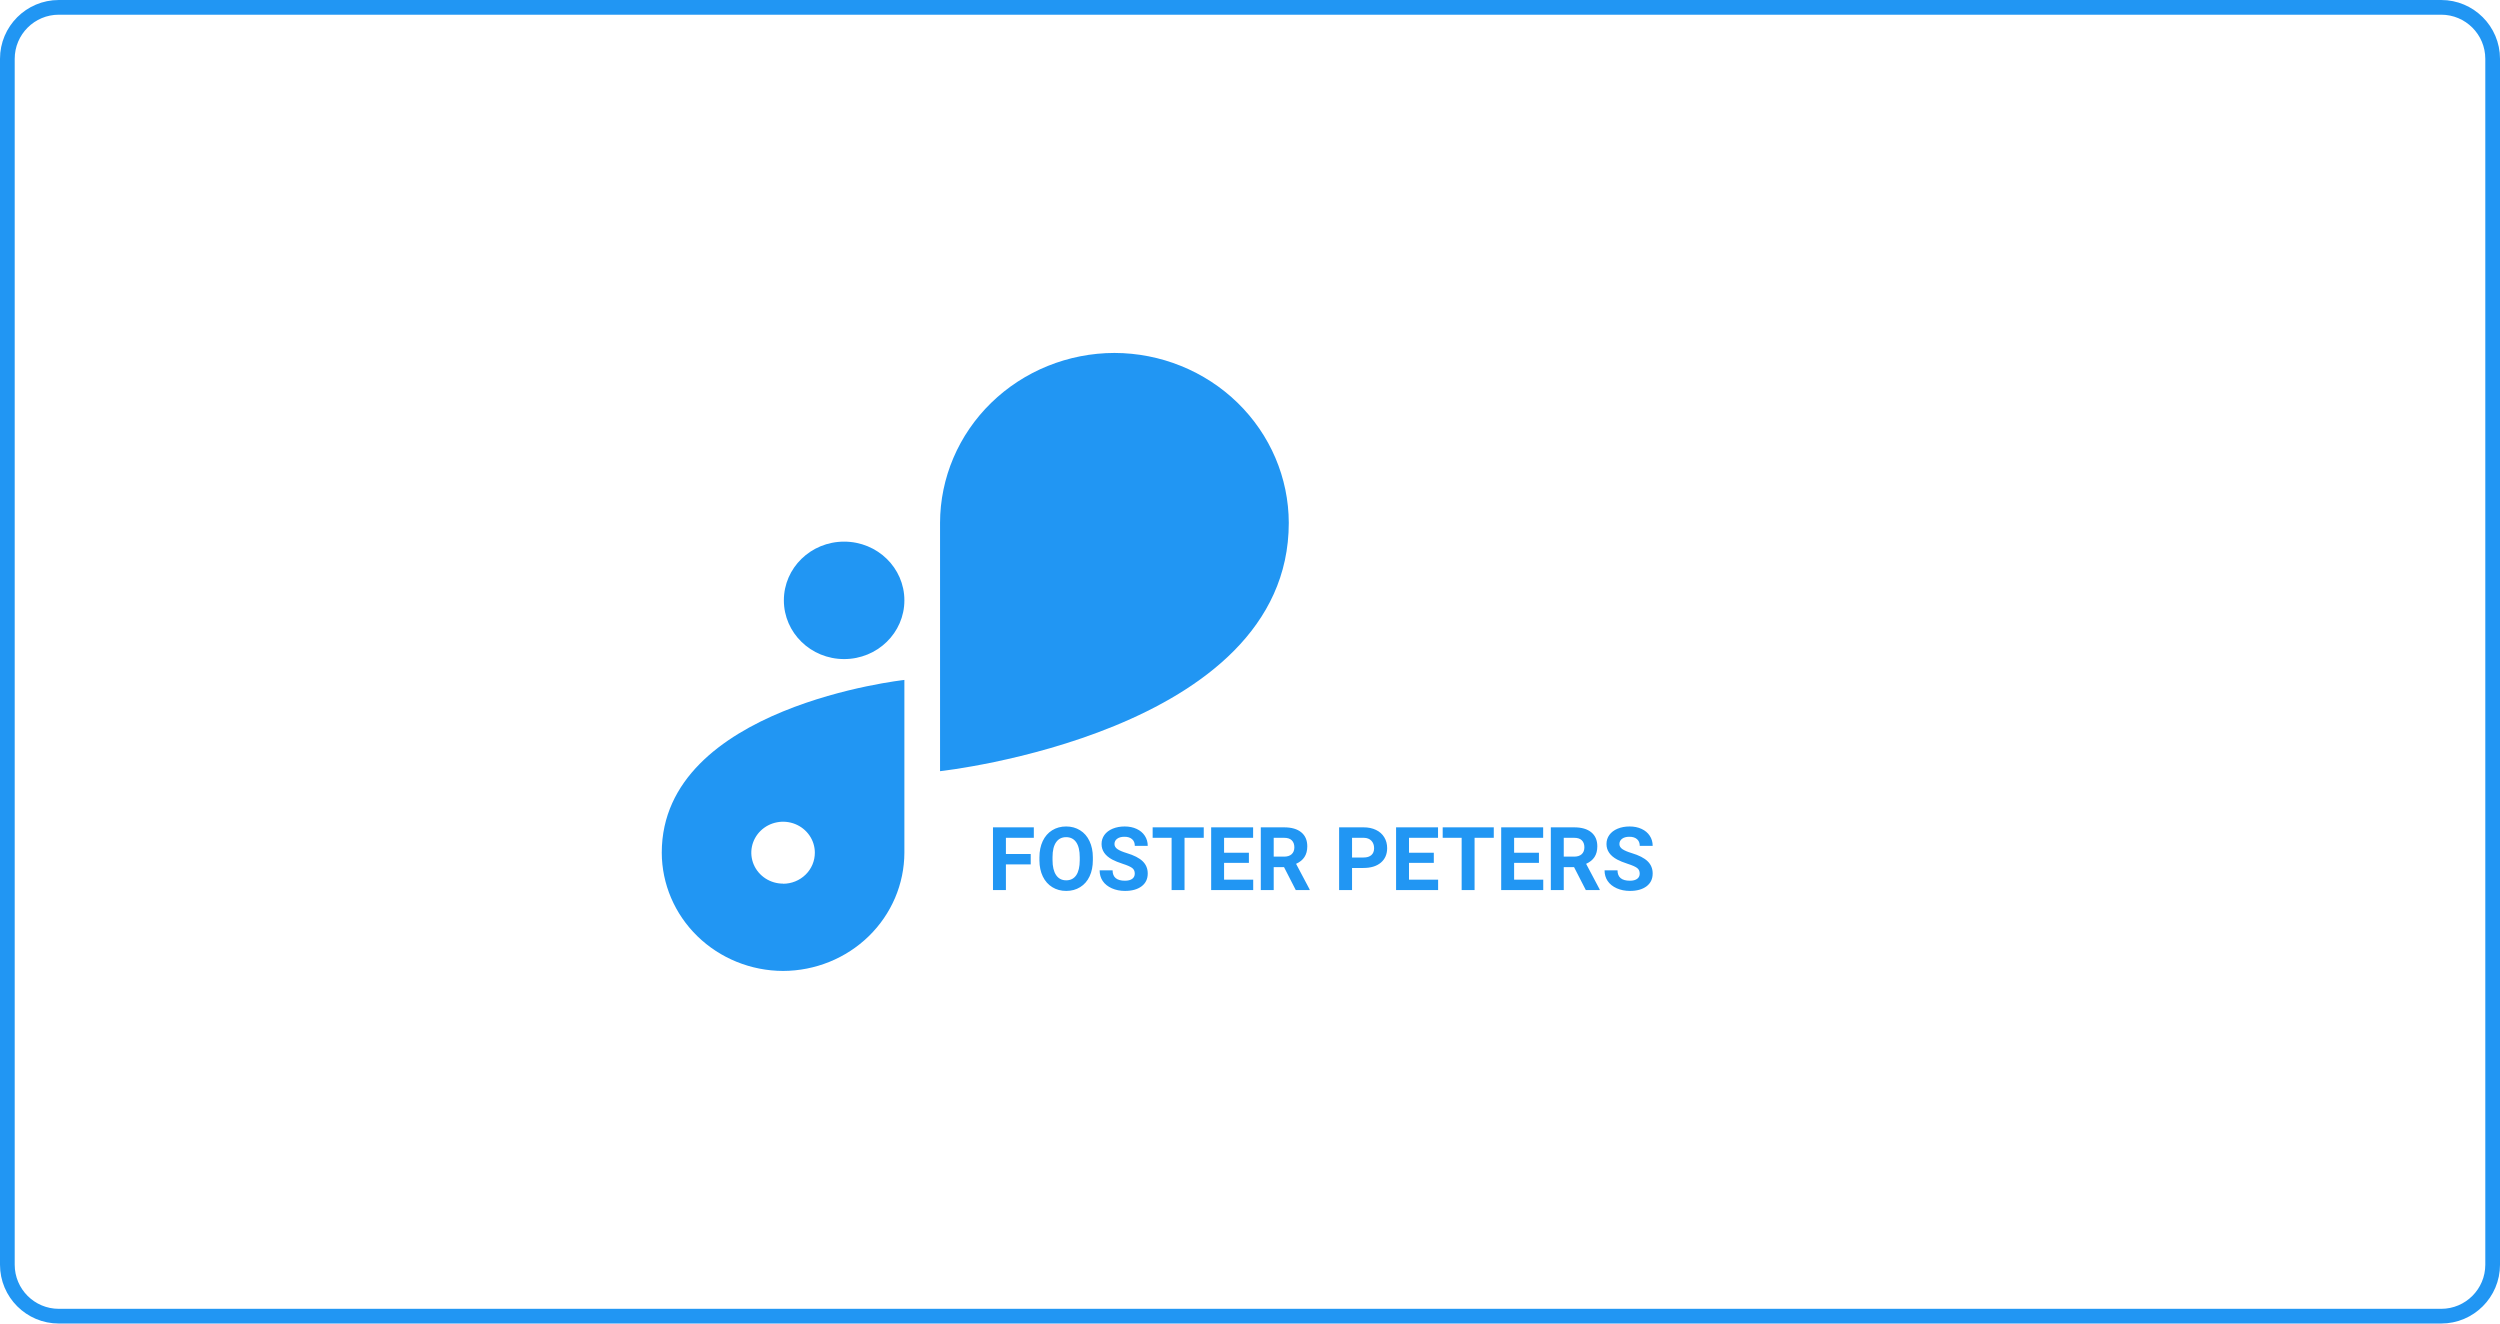
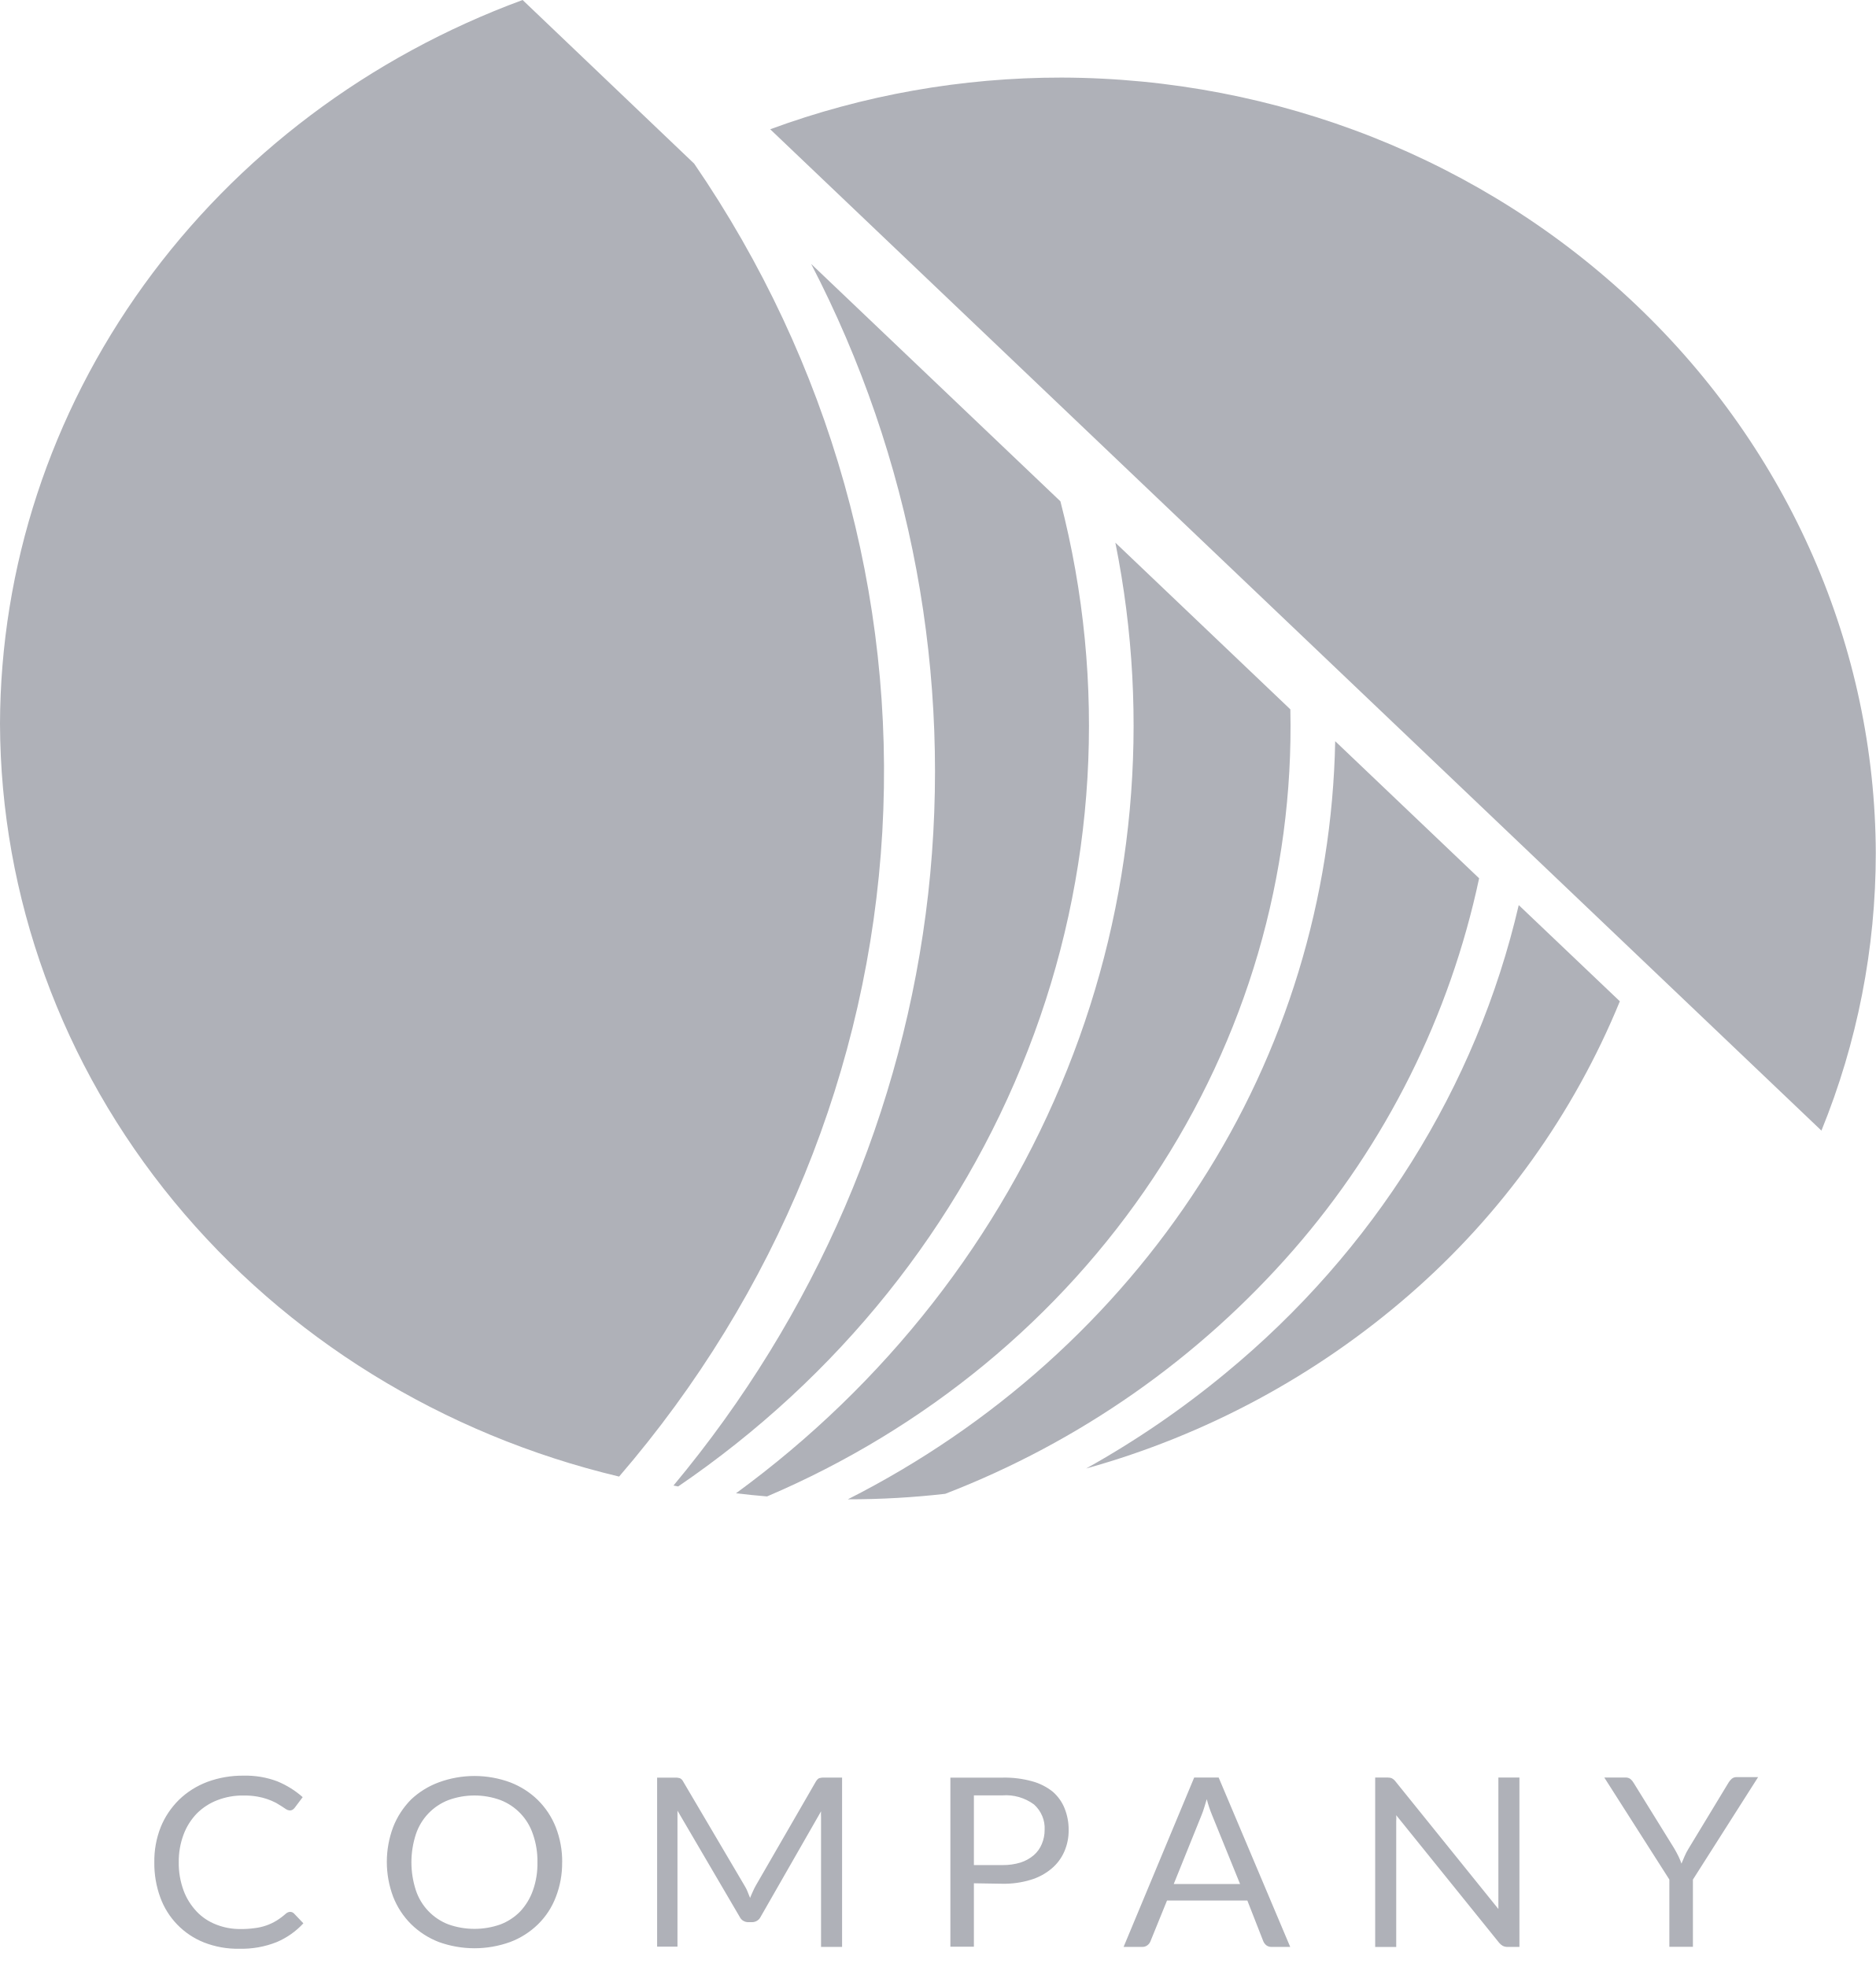
- <svg xmlns="http://www.w3.org/2000/svg" width="170" height="90" viewBox="0 0 170 90" fill="none">
-   <rect x="0.5" y="0.5" width="169" height="89" rx="3.5" stroke="#2196F3" />
-   <path d="M57.402 36.831H57.399C55.137 36.831 53.303 38.618 53.303 40.822V40.825C53.303 43.029 55.137 44.817 57.399 44.817H57.402C59.664 44.817 61.498 43.029 61.498 40.825V40.822C61.498 38.618 59.664 36.831 57.402 36.831Z" fill="#2196F3" />
-   <path d="M87.637 35.554C87.63 32.492 86.379 29.558 84.158 27.392C81.936 25.227 78.925 24.007 75.783 24V24C72.64 24.006 69.627 25.225 67.404 27.39C65.181 29.556 63.93 32.492 63.923 35.554V52.44C63.923 52.44 87.634 49.867 87.637 35.557V35.554Z" fill="#2196F3" />
-   <path d="M45 57.982C45.006 60.113 45.877 62.155 47.422 63.661C48.968 65.168 51.063 66.018 53.249 66.024C55.435 66.018 57.529 65.169 59.075 63.663C60.621 62.156 61.492 60.115 61.498 57.985V46.236C61.498 46.236 45 48.028 45 57.982ZM53.249 60.087C52.822 60.087 52.404 59.964 52.049 59.733C51.694 59.501 51.417 59.173 51.253 58.788C51.09 58.403 51.047 57.98 51.13 57.572C51.214 57.163 51.42 56.788 51.722 56.494C52.024 56.199 52.409 55.999 52.828 55.918C53.247 55.836 53.681 55.878 54.076 56.037C54.471 56.197 54.808 56.467 55.045 56.813C55.283 57.159 55.409 57.566 55.409 57.982C55.41 58.259 55.355 58.534 55.247 58.79C55.139 59.047 54.98 59.28 54.779 59.476C54.579 59.672 54.34 59.828 54.078 59.934C53.815 60.041 53.533 60.095 53.249 60.095V60.087Z" fill="#2196F3" />
-   <path d="M70.089 58.781H68.402V60.524H67.523V56.259H70.3V56.971H68.402V58.072H70.089V58.781ZM74.314 58.488C74.314 58.908 74.24 59.276 74.091 59.593C73.943 59.909 73.73 60.153 73.452 60.325C73.177 60.497 72.861 60.583 72.503 60.583C72.15 60.583 71.834 60.498 71.557 60.328C71.279 60.158 71.065 59.916 70.912 59.602C70.76 59.285 70.683 58.922 70.681 58.512V58.301C70.681 57.881 70.756 57.512 70.906 57.193C71.059 56.873 71.273 56.628 71.548 56.458C71.825 56.286 72.142 56.2 72.497 56.2C72.853 56.2 73.168 56.286 73.444 56.458C73.721 56.628 73.935 56.873 74.085 57.193C74.237 57.512 74.314 57.88 74.314 58.298V58.488ZM73.423 58.295C73.423 57.848 73.343 57.508 73.183 57.275C73.023 57.043 72.794 56.927 72.497 56.927C72.202 56.927 71.975 57.042 71.815 57.273C71.654 57.501 71.573 57.837 71.572 58.28V58.488C71.572 58.924 71.652 59.262 71.812 59.502C71.972 59.742 72.202 59.862 72.503 59.862C72.798 59.862 73.025 59.747 73.183 59.517C73.341 59.284 73.421 58.946 73.423 58.503V58.295ZM77.164 59.405C77.164 59.239 77.106 59.112 76.989 59.024C76.871 58.935 76.66 58.841 76.356 58.743C76.051 58.644 75.81 58.546 75.632 58.45C75.148 58.188 74.906 57.836 74.906 57.393C74.906 57.162 74.97 56.957 75.099 56.777C75.23 56.596 75.416 56.454 75.658 56.352C75.903 56.251 76.176 56.2 76.479 56.2C76.783 56.2 77.055 56.256 77.293 56.367C77.531 56.477 77.716 56.632 77.847 56.833C77.98 57.034 78.046 57.263 78.046 57.519H77.167C77.167 57.323 77.106 57.172 76.983 57.065C76.86 56.955 76.687 56.9 76.464 56.9C76.249 56.9 76.082 56.946 75.963 57.038C75.844 57.128 75.784 57.247 75.784 57.395C75.784 57.534 75.854 57.65 75.992 57.744C76.133 57.838 76.339 57.926 76.611 58.008C77.111 58.158 77.475 58.345 77.703 58.567C77.932 58.79 78.046 59.067 78.046 59.399C78.046 59.769 77.906 60.059 77.627 60.27C77.348 60.478 76.972 60.583 76.499 60.583C76.171 60.583 75.872 60.523 75.603 60.404C75.333 60.283 75.127 60.118 74.985 59.909C74.844 59.7 74.774 59.458 74.774 59.183H75.656C75.656 59.653 75.937 59.889 76.499 59.889C76.708 59.889 76.871 59.847 76.989 59.763C77.106 59.677 77.164 59.558 77.164 59.405ZM81.855 56.971H80.548V60.524H79.669V56.971H78.38V56.259H81.855V56.971ZM84.925 58.676H83.237V59.818H85.218V60.524H82.359V56.259H85.212V56.971H83.237V57.987H84.925V58.676ZM87.313 58.963H86.612V60.524H85.734V56.259H87.319C87.823 56.259 88.211 56.371 88.485 56.596C88.758 56.82 88.895 57.138 88.895 57.548C88.895 57.839 88.831 58.082 88.704 58.277C88.579 58.471 88.389 58.625 88.133 58.74L89.056 60.483V60.524H88.112L87.313 58.963ZM86.612 58.251H87.322C87.542 58.251 87.713 58.195 87.834 58.084C87.955 57.971 88.016 57.815 88.016 57.618C88.016 57.417 87.958 57.259 87.843 57.144C87.73 57.028 87.555 56.971 87.319 56.971H86.612V58.251ZM91.939 59.022V60.524H91.06V56.259H92.724C93.044 56.259 93.325 56.317 93.568 56.435C93.812 56.552 93.999 56.719 94.13 56.935C94.261 57.15 94.326 57.395 94.326 57.671C94.326 58.089 94.183 58.419 93.896 58.661C93.611 58.901 93.215 59.022 92.709 59.022H91.939ZM91.939 58.31H92.724C92.956 58.31 93.133 58.255 93.254 58.145C93.377 58.036 93.439 57.88 93.439 57.677C93.439 57.468 93.377 57.299 93.254 57.17C93.131 57.041 92.961 56.975 92.744 56.971H91.939V58.31ZM97.499 58.676H95.812V59.818H97.792V60.524H94.933V56.259H97.786V56.971H95.812V57.987H97.499V58.676ZM101.577 56.971H100.271V60.524H99.392V56.971H98.103V56.259H101.577V56.971ZM104.648 58.676H102.96V59.818H104.941V60.524H102.081V56.259H104.935V56.971H102.96V57.987H104.648V58.676ZM107.035 58.963H106.335V60.524H105.456V56.259H107.041C107.545 56.259 107.934 56.371 108.207 56.596C108.481 56.82 108.617 57.138 108.617 57.548C108.617 57.839 108.554 58.082 108.427 58.277C108.302 58.471 108.112 58.625 107.856 58.74L108.779 60.483V60.524H107.835L107.035 58.963ZM106.335 58.251H107.044C107.265 58.251 107.436 58.195 107.557 58.084C107.678 57.971 107.738 57.815 107.738 57.618C107.738 57.417 107.681 57.259 107.566 57.144C107.452 57.028 107.278 56.971 107.041 56.971H106.335V58.251ZM111.5 59.405C111.5 59.239 111.442 59.112 111.324 59.024C111.207 58.935 110.996 58.841 110.692 58.743C110.387 58.644 110.146 58.546 109.968 58.45C109.484 58.188 109.241 57.836 109.241 57.393C109.241 57.162 109.306 56.957 109.435 56.777C109.566 56.596 109.752 56.454 109.994 56.352C110.238 56.251 110.512 56.2 110.815 56.2C111.119 56.2 111.391 56.256 111.629 56.367C111.867 56.477 112.052 56.632 112.183 56.833C112.316 57.034 112.382 57.263 112.382 57.519H111.503C111.503 57.323 111.442 57.172 111.319 57.065C111.196 56.955 111.023 56.9 110.8 56.9C110.585 56.9 110.418 56.946 110.299 57.038C110.18 57.128 110.12 57.247 110.12 57.395C110.12 57.534 110.19 57.65 110.328 57.744C110.469 57.838 110.675 57.926 110.947 58.008C111.447 58.158 111.811 58.345 112.039 58.567C112.268 58.79 112.382 59.067 112.382 59.399C112.382 59.769 112.242 60.059 111.963 60.27C111.684 60.478 111.308 60.583 110.835 60.583C110.507 60.583 110.208 60.523 109.939 60.404C109.669 60.283 109.463 60.118 109.321 59.909C109.18 59.7 109.11 59.458 109.11 59.183H109.991C109.991 59.653 110.273 59.889 110.835 59.889C111.044 59.889 111.207 59.847 111.324 59.763C111.442 59.677 111.5 59.558 111.5 59.405Z" fill="#2196F3" />
+ <svg xmlns="http://www.w3.org/2000/svg" viewBox="0 0 41 43">
+   <path d="M6.345 41.795a.118.118 0 01.08.034l.206.216c-.16.174-.357.314-.579.409-.26.104-.539.154-.82.147a2.01 2.01 0 01-.772-.137 1.672 1.672 0 01-.957-.986 2.163 2.163 0 01-.13-.767 2.017 2.017 0 01.14-.77c.09-.222.226-.425.4-.597.175-.17.385-.302.617-.39.253-.094.523-.14.794-.137.253-.006.504.036.739.125.203.084.39.2.553.345l-.173.23a.173.173 0 01-.044.042.11.11 0 01-.069.018.157.157 0 01-.075-.025l-.092-.061-.129-.079a1.4 1.4 0 00-.406-.137 1.643 1.643 0 00-.306-.024 1.532 1.532 0 00-.571.102 1.29 1.29 0 00-.448.29c-.128.133-.227.29-.29.46-.073.195-.109.401-.106.608-.003.21.033.42.106.618.062.169.16.325.285.458.118.125.264.222.427.285.168.066.348.1.53.098.105.001.21-.005.314-.02.17-.02.332-.076.476-.164.072-.045.14-.096.203-.152a.153.153 0 01.097-.04zM12.287 40.71c.003.26-.044.52-.139.763a1.655 1.655 0 01-.387.592 1.754 1.754 0 01-.608.388 2.296 2.296 0 01-1.564 0 1.777 1.777 0 01-.604-.39 1.74 1.74 0 01-.391-.597 2.167 2.167 0 010-1.527c.087-.223.22-.427.39-.6a1.78 1.78 0 01.605-.375 2.258 2.258 0 011.564 0c.228.088.435.22.607.39.17.17.301.37.388.59.095.245.143.505.14.767zm-.54 0a1.759 1.759 0 00-.098-.612 1.208 1.208 0 00-.71-.747 1.658 1.658 0 00-1.137 0 1.208 1.208 0 00-.712.747c-.13.4-.13.827 0 1.226a1.203 1.203 0 00.712.745c.367.13.77.13 1.137 0 .166-.064.314-.162.435-.287.123-.134.217-.29.275-.458.07-.198.102-.405.098-.613zM16.34 41.353l.055.137c.02-.049.038-.093.059-.137a1.28 1.28 0 01.067-.135l1.314-2.276c.026-.04.05-.064.075-.071a.323.323 0 01.108-.012h.388v3.702h-.46V39.84v-.115a1.13 1.13 0 010-.128l-1.322 2.309a.202.202 0 01-.078.084.216.216 0 01-.113.03h-.074c-.04.001-.08-.01-.113-.03a.2.2 0 01-.077-.084l-1.361-2.324v2.973h-.445v-3.695h.388a.323.323 0 01.108.012.15.15 0 01.072.071l1.343 2.279a.812.812 0 01.067.132zM21.287 41.17v1.386h-.514V38.86h1.147a2.25 2.25 0 01.64.08c.167.045.321.124.453.23.114.1.202.225.257.363.06.151.09.312.088.473.002.162-.03.323-.096.473a1.013 1.013 0 01-.277.37 1.27 1.27 0 01-.456.245c-.2.061-.41.09-.62.086l-.622-.01zm0-.398h.623c.135.002.27-.017.398-.056a.843.843 0 00.288-.16.651.651 0 00.175-.244.768.768 0 00.062-.312.677.677 0 00-.052-.3.707.707 0 00-.18-.253 1.033 1.033 0 00-.691-.199h-.623v1.524zM28.201 42.561h-.406a.181.181 0 01-.114-.034.226.226 0 01-.067-.086l-.35-.894h-1.756l-.363.894a.2.2 0 01-.064.083.181.181 0 01-.116.037h-.406l1.543-3.703h.535l1.564 3.703zm-2.546-1.375h1.45l-.612-1.507a2.6 2.6 0 01-.116-.348l-.059.194a1.84 1.84 0 01-.056.157l-.607 1.504zM30.423 38.875c.031.017.058.04.078.067l2.25 2.79v-.129-2.745h.46v3.703h-.257a.23.23 0 01-.105-.022.283.283 0 01-.082-.069l-2.249-2.788c.003.042.003.085 0 .127v2.753h-.46v-3.704h.273c.032 0 .063.005.092.017zM37.003 41.088v1.47h-.515v-1.47l-1.422-2.23h.46a.173.173 0 01.111.032.314.314 0 01.07.084l.89 1.438c.035.061.066.118.092.172.026.053.046.105.064.156l.067-.159a1.3 1.3 0 01.088-.169l.877-1.448a.379.379 0 01.067-.079.161.161 0 01.11-.036h.466l-1.425 2.24zM16.086 32.644c.224.027.45.05.68.069 3.47-1.48 6.406-3.9 8.44-6.96 2.035-3.06 3.077-6.624 2.998-10.246l-3.825-3.644a20.22 20.22 0 01-1.05 11.512c-1.465 3.67-3.973 6.88-7.243 9.27z" fill="#AFB1B8" />
+   <path d="M14.72 32.475l.103.02c3.494-2.382 6.159-5.707 7.648-9.546a19.54 19.54 0 00.707-11.99L17.73 5.77a24.082 24.082 0 012.558 13.768c-.533 4.728-2.464 9.214-5.568 12.938zM33.196 19.786c-.925 3.98-3.173 7.568-6.41 10.234a20.218 20.218 0 01-3.045 2.082 18.187 18.187 0 007.08-3.813 17.085 17.085 0 004.585-6.4l-2.21-2.103z" fill="#AFB1B8" />
+   <path d="M32.33 19.2l-3.146-2.997a18.474 18.474 0 01-2.953 9.67c-1.873 2.915-4.532 5.299-7.699 6.903h.016c.706 0 1.41-.04 2.112-.12a19.338 19.338 0 007.61-5.33 18.092 18.092 0 004.06-8.126zM15.176 3.58L11.423 0c-3.355 1.235-6.24 3.406-8.278 6.23C1.107 9.053.01 12.397 0 15.823c.013 3.787 1.35 7.46 3.801 10.441 2.451 2.98 5.875 5.097 9.731 6.015 3.442-3.995 5.457-8.932 5.753-14.093.295-5.161-1.144-10.277-4.11-14.606zM41 18.649c-.014-4.492-1.893-8.797-5.227-11.973-3.334-3.177-7.852-4.967-12.567-4.98-2.179-.002-4.34.381-6.371 1.13l22.977 21.89A16.072 16.072 0 0041 18.65z" fill="#AFB1B8" />
</svg>
